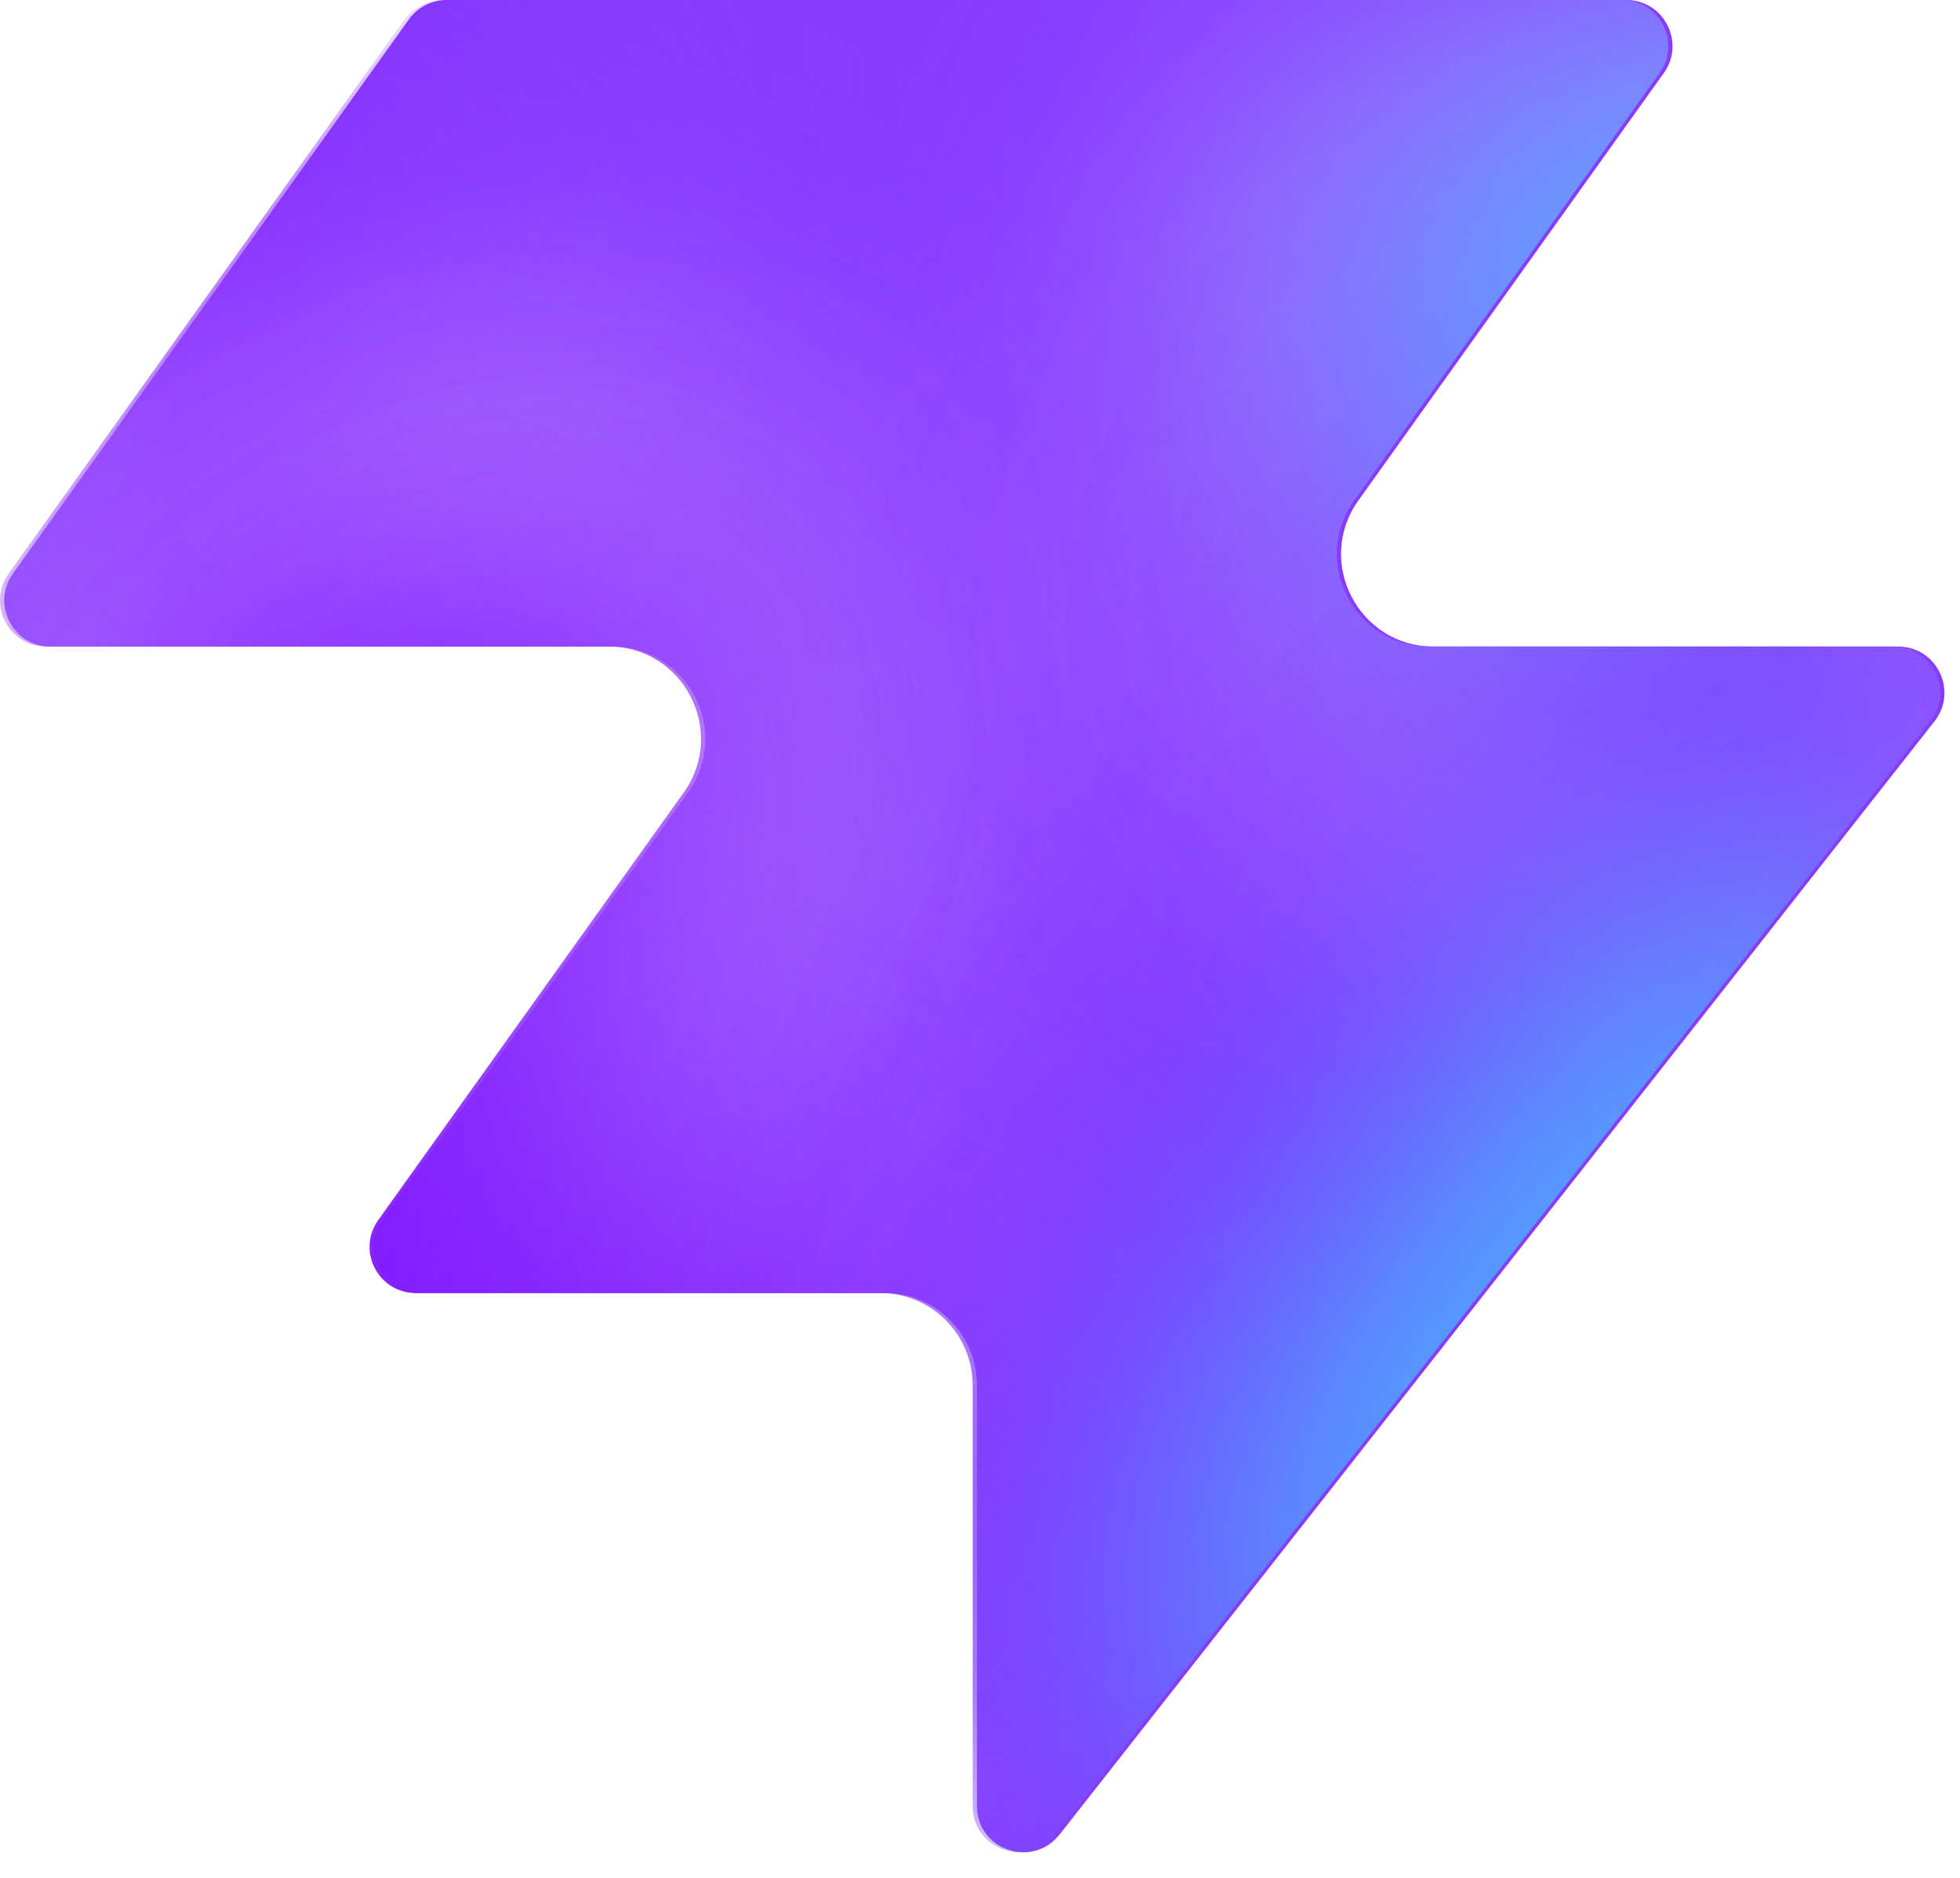
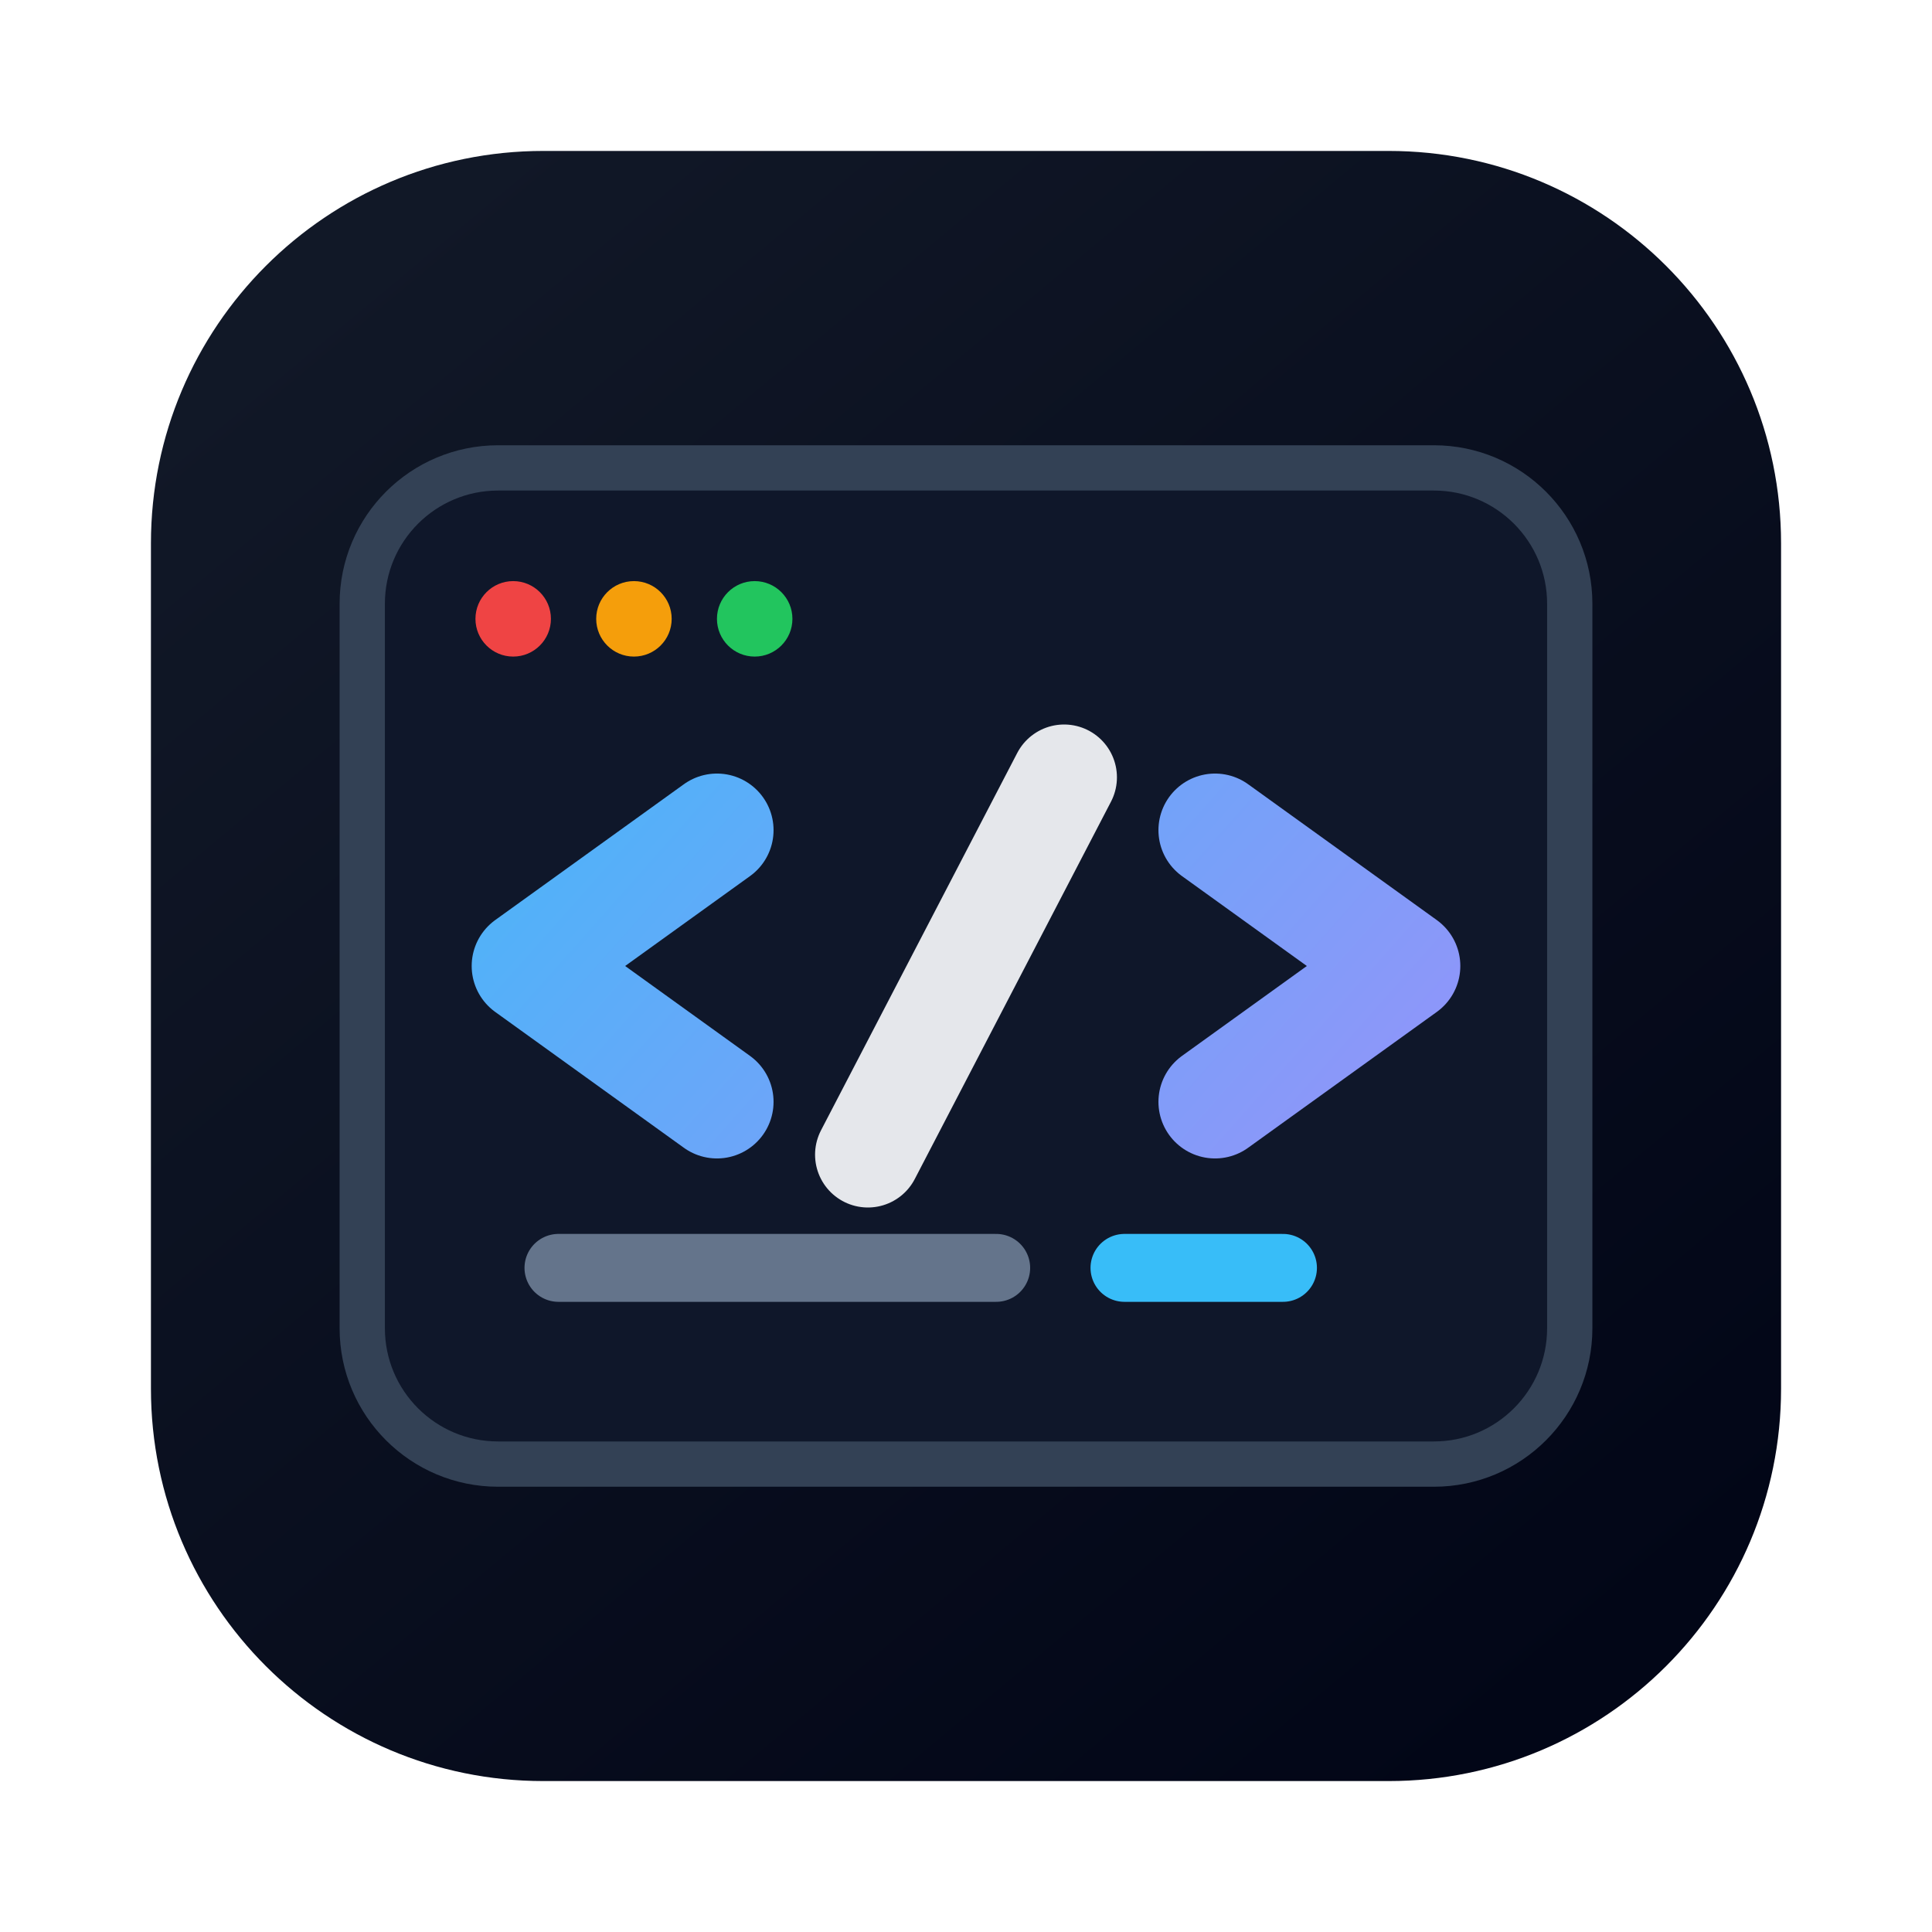
- <svg xmlns="http://www.w3.org/2000/svg" width="48" height="46" fill="none" viewBox="0 0 48 46">
-   <path fill="#863bff" d="M25.946 44.938c-.664.845-2.021.375-2.021-.698V33.937a2.26 2.26 0 0 0-2.262-2.262H10.287c-.92 0-1.456-1.04-.92-1.788l7.48-10.471c1.07-1.497 0-3.578-1.842-3.578H1.237c-.92 0-1.456-1.04-.92-1.788L10.013.474c.214-.297.556-.474.92-.474h28.894c.92 0 1.456 1.04.92 1.788l-7.48 10.471c-1.07 1.498 0 3.579 1.842 3.579h11.377c.943 0 1.473 1.088.89 1.83L25.947 44.94z" style="fill:#863bff;fill:color(display-p3 .525 .23 1);fill-opacity:1" />
-   <mask id="a" width="48" height="46" x="0" y="0" maskUnits="userSpaceOnUse" style="mask-type:alpha">
-     <path fill="#000" d="M25.842 44.938c-.664.844-2.021.375-2.021-.698V33.937a2.26 2.26 0 0 0-2.262-2.262H10.183c-.92 0-1.456-1.04-.92-1.788l7.48-10.471c1.07-1.498 0-3.579-1.842-3.579H1.133c-.92 0-1.456-1.04-.92-1.787L9.91.473c.214-.297.556-.474.92-.474h28.894c.92 0 1.456 1.04.92 1.788l-7.48 10.471c-1.07 1.498 0 3.578 1.842 3.578h11.377c.943 0 1.473 1.088.89 1.832L25.843 44.94z" style="fill:#000;fill-opacity:1" />
-   </mask>
-   <g mask="url(#a)">
-     <g filter="url(#b)">
-       <ellipse cx="5.508" cy="14.704" fill="#ede6ff" rx="5.508" ry="14.704" style="fill:#ede6ff;fill:color(display-p3 .927 .903 1);fill-opacity:1" transform="matrix(.00324 1 1 -.00324 -4.47 31.516)" />
-     </g>
-     <g filter="url(#c)">
-       <ellipse cx="10.399" cy="29.851" fill="#ede6ff" rx="10.399" ry="29.851" style="fill:#ede6ff;fill:color(display-p3 .927 .903 1);fill-opacity:1" transform="matrix(.00324 1 1 -.00324 -39.328 7.883)" />
-     </g>
-     <g filter="url(#d)">
-       <ellipse cx="5.508" cy="30.487" fill="#7e14ff" rx="5.508" ry="30.487" style="fill:#7e14ff;fill:color(display-p3 .492 .077 1);fill-opacity:1" transform="rotate(89.814 -25.913 -14.639)scale(1 -1)" />
-     </g>
-     <g filter="url(#e)">
-       <ellipse cx="5.508" cy="30.599" fill="#7e14ff" rx="5.508" ry="30.599" style="fill:#7e14ff;fill:color(display-p3 .492 .077 1);fill-opacity:1" transform="rotate(89.814 -32.644 -3.334)scale(1 -1)" />
-     </g>
-     <g filter="url(#f)">
-       <ellipse cx="5.508" cy="30.599" fill="#7e14ff" rx="5.508" ry="30.599" style="fill:#7e14ff;fill:color(display-p3 .492 .077 1);fill-opacity:1" transform="matrix(.00324 1 1 -.00324 -34.34 30.47)" />
-     </g>
-     <g filter="url(#g)">
-       <ellipse cx="14.072" cy="22.078" fill="#ede6ff" rx="14.072" ry="22.078" style="fill:#ede6ff;fill:color(display-p3 .927 .903 1);fill-opacity:1" transform="rotate(93.35 24.506 48.493)scale(-1 1)" />
-     </g>
-     <g filter="url(#h)">
-       <ellipse cx="3.47" cy="21.501" fill="#7e14ff" rx="3.47" ry="21.501" style="fill:#7e14ff;fill:color(display-p3 .492 .077 1);fill-opacity:1" transform="rotate(89.009 28.708 47.59)scale(-1 1)" />
-     </g>
-     <g filter="url(#i)">
-       <ellipse cx="3.47" cy="21.501" fill="#7e14ff" rx="3.47" ry="21.501" style="fill:#7e14ff;fill:color(display-p3 .492 .077 1);fill-opacity:1" transform="rotate(89.009 28.708 47.59)scale(-1 1)" />
-     </g>
-     <g filter="url(#j)">
-       <ellipse cx=".387" cy="8.972" fill="#7e14ff" rx="4.407" ry="29.108" style="fill:#7e14ff;fill:color(display-p3 .492 .077 1);fill-opacity:1" transform="rotate(39.51 .387 8.972)" />
-     </g>
-     <g filter="url(#k)">
-       <ellipse cx="47.523" cy="-6.092" fill="#7e14ff" rx="4.407" ry="29.108" style="fill:#7e14ff;fill:color(display-p3 .492 .077 1);fill-opacity:1" transform="rotate(37.892 47.523 -6.092)" />
-     </g>
-     <g filter="url(#l)">
-       <ellipse cx="41.412" cy="6.333" fill="#47bfff" rx="5.971" ry="9.665" style="fill:#47bfff;fill:color(display-p3 .28 .748 1);fill-opacity:1" transform="rotate(37.892 41.412 6.333)" />
-     </g>
-     <g filter="url(#m)">
-       <ellipse cx="-1.879" cy="38.332" fill="#7e14ff" rx="4.407" ry="29.108" style="fill:#7e14ff;fill:color(display-p3 .492 .077 1);fill-opacity:1" transform="rotate(37.892 -1.88 38.332)" />
-     </g>
-     <g filter="url(#n)">
-       <ellipse cx="-1.879" cy="38.332" fill="#7e14ff" rx="4.407" ry="29.108" style="fill:#7e14ff;fill:color(display-p3 .492 .077 1);fill-opacity:1" transform="rotate(37.892 -1.88 38.332)" />
-     </g>
-     <g filter="url(#o)">
-       <ellipse cx="35.651" cy="29.907" fill="#7e14ff" rx="4.407" ry="29.108" style="fill:#7e14ff;fill:color(display-p3 .492 .077 1);fill-opacity:1" transform="rotate(37.892 35.651 29.907)" />
-     </g>
-     <g filter="url(#p)">
-       <ellipse cx="38.418" cy="32.4" fill="#47bfff" rx="5.971" ry="15.297" style="fill:#47bfff;fill:color(display-p3 .28 .748 1);fill-opacity:1" transform="rotate(37.892 38.418 32.4)" />
-     </g>
-   </g>
+ <svg xmlns="http://www.w3.org/2000/svg" width="512" height="512" viewBox="0 0 512 512" role="img" aria-label="Programmer portfolio favicon">
  <defs>
-     <filter id="b" width="60.045" height="41.654" x="-19.77" y="16.149" color-interpolation-filters="sRGB" filterUnits="userSpaceOnUse">
-       <feFlood flood-opacity="0" result="BackgroundImageFix" />
-       <feBlend in="SourceGraphic" in2="BackgroundImageFix" result="shape" />
-       <feGaussianBlur result="effect1_foregroundBlur_2002_17158" stdDeviation="7.659" />
-     </filter>
-     <filter id="c" width="90.34" height="51.437" x="-54.613" y="-7.533" color-interpolation-filters="sRGB" filterUnits="userSpaceOnUse">
-       <feFlood flood-opacity="0" result="BackgroundImageFix" />
-       <feBlend in="SourceGraphic" in2="BackgroundImageFix" result="shape" />
-       <feGaussianBlur result="effect1_foregroundBlur_2002_17158" stdDeviation="7.659" />
-     </filter>
-     <filter id="d" width="79.355" height="29.4" x="-49.64" y="2.03" color-interpolation-filters="sRGB" filterUnits="userSpaceOnUse">
-       <feFlood flood-opacity="0" result="BackgroundImageFix" />
-       <feBlend in="SourceGraphic" in2="BackgroundImageFix" result="shape" />
-       <feGaussianBlur result="effect1_foregroundBlur_2002_17158" stdDeviation="4.596" />
-     </filter>
-     <filter id="e" width="79.579" height="29.4" x="-45.045" y="20.029" color-interpolation-filters="sRGB" filterUnits="userSpaceOnUse">
-       <feFlood flood-opacity="0" result="BackgroundImageFix" />
-       <feBlend in="SourceGraphic" in2="BackgroundImageFix" result="shape" />
-       <feGaussianBlur result="effect1_foregroundBlur_2002_17158" stdDeviation="4.596" />
-     </filter>
-     <filter id="f" width="79.579" height="29.4" x="-43.513" y="21.178" color-interpolation-filters="sRGB" filterUnits="userSpaceOnUse">
-       <feFlood flood-opacity="0" result="BackgroundImageFix" />
-       <feBlend in="SourceGraphic" in2="BackgroundImageFix" result="shape" />
-       <feGaussianBlur result="effect1_foregroundBlur_2002_17158" stdDeviation="4.596" />
-     </filter>
-     <filter id="g" width="74.749" height="58.852" x="15.756" y="-17.901" color-interpolation-filters="sRGB" filterUnits="userSpaceOnUse">
-       <feFlood flood-opacity="0" result="BackgroundImageFix" />
-       <feBlend in="SourceGraphic" in2="BackgroundImageFix" result="shape" />
-       <feGaussianBlur result="effect1_foregroundBlur_2002_17158" stdDeviation="7.659" />
-     </filter>
-     <filter id="h" width="61.377" height="25.362" x="23.548" y="2.284" color-interpolation-filters="sRGB" filterUnits="userSpaceOnUse">
-       <feFlood flood-opacity="0" result="BackgroundImageFix" />
-       <feBlend in="SourceGraphic" in2="BackgroundImageFix" result="shape" />
-       <feGaussianBlur result="effect1_foregroundBlur_2002_17158" stdDeviation="4.596" />
-     </filter>
-     <filter id="i" width="61.377" height="25.362" x="23.548" y="2.284" color-interpolation-filters="sRGB" filterUnits="userSpaceOnUse">
-       <feFlood flood-opacity="0" result="BackgroundImageFix" />
-       <feBlend in="SourceGraphic" in2="BackgroundImageFix" result="shape" />
-       <feGaussianBlur result="effect1_foregroundBlur_2002_17158" stdDeviation="4.596" />
-     </filter>
-     <filter id="j" width="56.045" height="63.649" x="-27.636" y="-22.853" color-interpolation-filters="sRGB" filterUnits="userSpaceOnUse">
-       <feFlood flood-opacity="0" result="BackgroundImageFix" />
-       <feBlend in="SourceGraphic" in2="BackgroundImageFix" result="shape" />
-       <feGaussianBlur result="effect1_foregroundBlur_2002_17158" stdDeviation="4.596" />
-     </filter>
-     <filter id="k" width="54.814" height="64.646" x="20.116" y="-38.415" color-interpolation-filters="sRGB" filterUnits="userSpaceOnUse">
-       <feFlood flood-opacity="0" result="BackgroundImageFix" />
-       <feBlend in="SourceGraphic" in2="BackgroundImageFix" result="shape" />
-       <feGaussianBlur result="effect1_foregroundBlur_2002_17158" stdDeviation="4.596" />
-     </filter>
-     <filter id="l" width="33.541" height="35.313" x="24.641" y="-11.323" color-interpolation-filters="sRGB" filterUnits="userSpaceOnUse">
-       <feFlood flood-opacity="0" result="BackgroundImageFix" />
-       <feBlend in="SourceGraphic" in2="BackgroundImageFix" result="shape" />
-       <feGaussianBlur result="effect1_foregroundBlur_2002_17158" stdDeviation="4.596" />
-     </filter>
-     <filter id="m" width="54.814" height="64.646" x="-29.286" y="6.009" color-interpolation-filters="sRGB" filterUnits="userSpaceOnUse">
-       <feFlood flood-opacity="0" result="BackgroundImageFix" />
-       <feBlend in="SourceGraphic" in2="BackgroundImageFix" result="shape" />
-       <feGaussianBlur result="effect1_foregroundBlur_2002_17158" stdDeviation="4.596" />
-     </filter>
-     <filter id="n" width="54.814" height="64.646" x="-29.286" y="6.009" color-interpolation-filters="sRGB" filterUnits="userSpaceOnUse">
-       <feFlood flood-opacity="0" result="BackgroundImageFix" />
-       <feBlend in="SourceGraphic" in2="BackgroundImageFix" result="shape" />
-       <feGaussianBlur result="effect1_foregroundBlur_2002_17158" stdDeviation="4.596" />
-     </filter>
-     <filter id="o" width="54.814" height="64.646" x="8.244" y="-2.416" color-interpolation-filters="sRGB" filterUnits="userSpaceOnUse">
-       <feFlood flood-opacity="0" result="BackgroundImageFix" />
-       <feBlend in="SourceGraphic" in2="BackgroundImageFix" result="shape" />
-       <feGaussianBlur result="effect1_foregroundBlur_2002_17158" stdDeviation="4.596" />
-     </filter>
-     <filter id="p" width="39.409" height="43.623" x="18.713" y="10.588" color-interpolation-filters="sRGB" filterUnits="userSpaceOnUse">
-       <feFlood flood-opacity="0" result="BackgroundImageFix" />
-       <feBlend in="SourceGraphic" in2="BackgroundImageFix" result="shape" />
-       <feGaussianBlur result="effect1_foregroundBlur_2002_17158" stdDeviation="4.596" />
-     </filter>
+     <linearGradient id="bg" x1="96" y1="64" x2="416" y2="448" gradientUnits="userSpaceOnUse">
+       <stop offset="0" stop-color="#111827" />
+       <stop offset="1" stop-color="#020617" />
+     </linearGradient>
+     <linearGradient id="accent" x1="112" y1="128" x2="400" y2="384" gradientUnits="userSpaceOnUse">
+       <stop offset="0" stop-color="#38BDF8" />
+       <stop offset="1" stop-color="#A78BFA" />
+     </linearGradient>
  </defs>
+   <rect x="40" y="40" width="432" height="432" rx="104" fill="url(#bg)" />
+   <rect x="96" y="124" width="320" height="264" rx="36" fill="#0F172A" stroke="#334155" stroke-width="12" />
+   <circle cx="136" cy="164" r="10" fill="#EF4444" />
+   <circle cx="168" cy="164" r="10" fill="#F59E0B" />
+   <circle cx="200" cy="164" r="10" fill="#22C55E" />
+   <path d="M190 220L140 256L190 292" fill="none" stroke="url(#accent)" stroke-width="30" stroke-linecap="round" stroke-linejoin="round" />
+   <path d="M322 220L372 256L322 292" fill="none" stroke="url(#accent)" stroke-width="30" stroke-linecap="round" stroke-linejoin="round" />
+   <path d="M282 206L230 306" fill="none" stroke="#E5E7EB" stroke-width="28" stroke-linecap="round" />
+   <path d="M148 336H264" stroke="#64748B" stroke-width="18" stroke-linecap="round" />
+   <path d="M298 336H340" stroke="#38BDF8" stroke-width="18" stroke-linecap="round" />
</svg>
